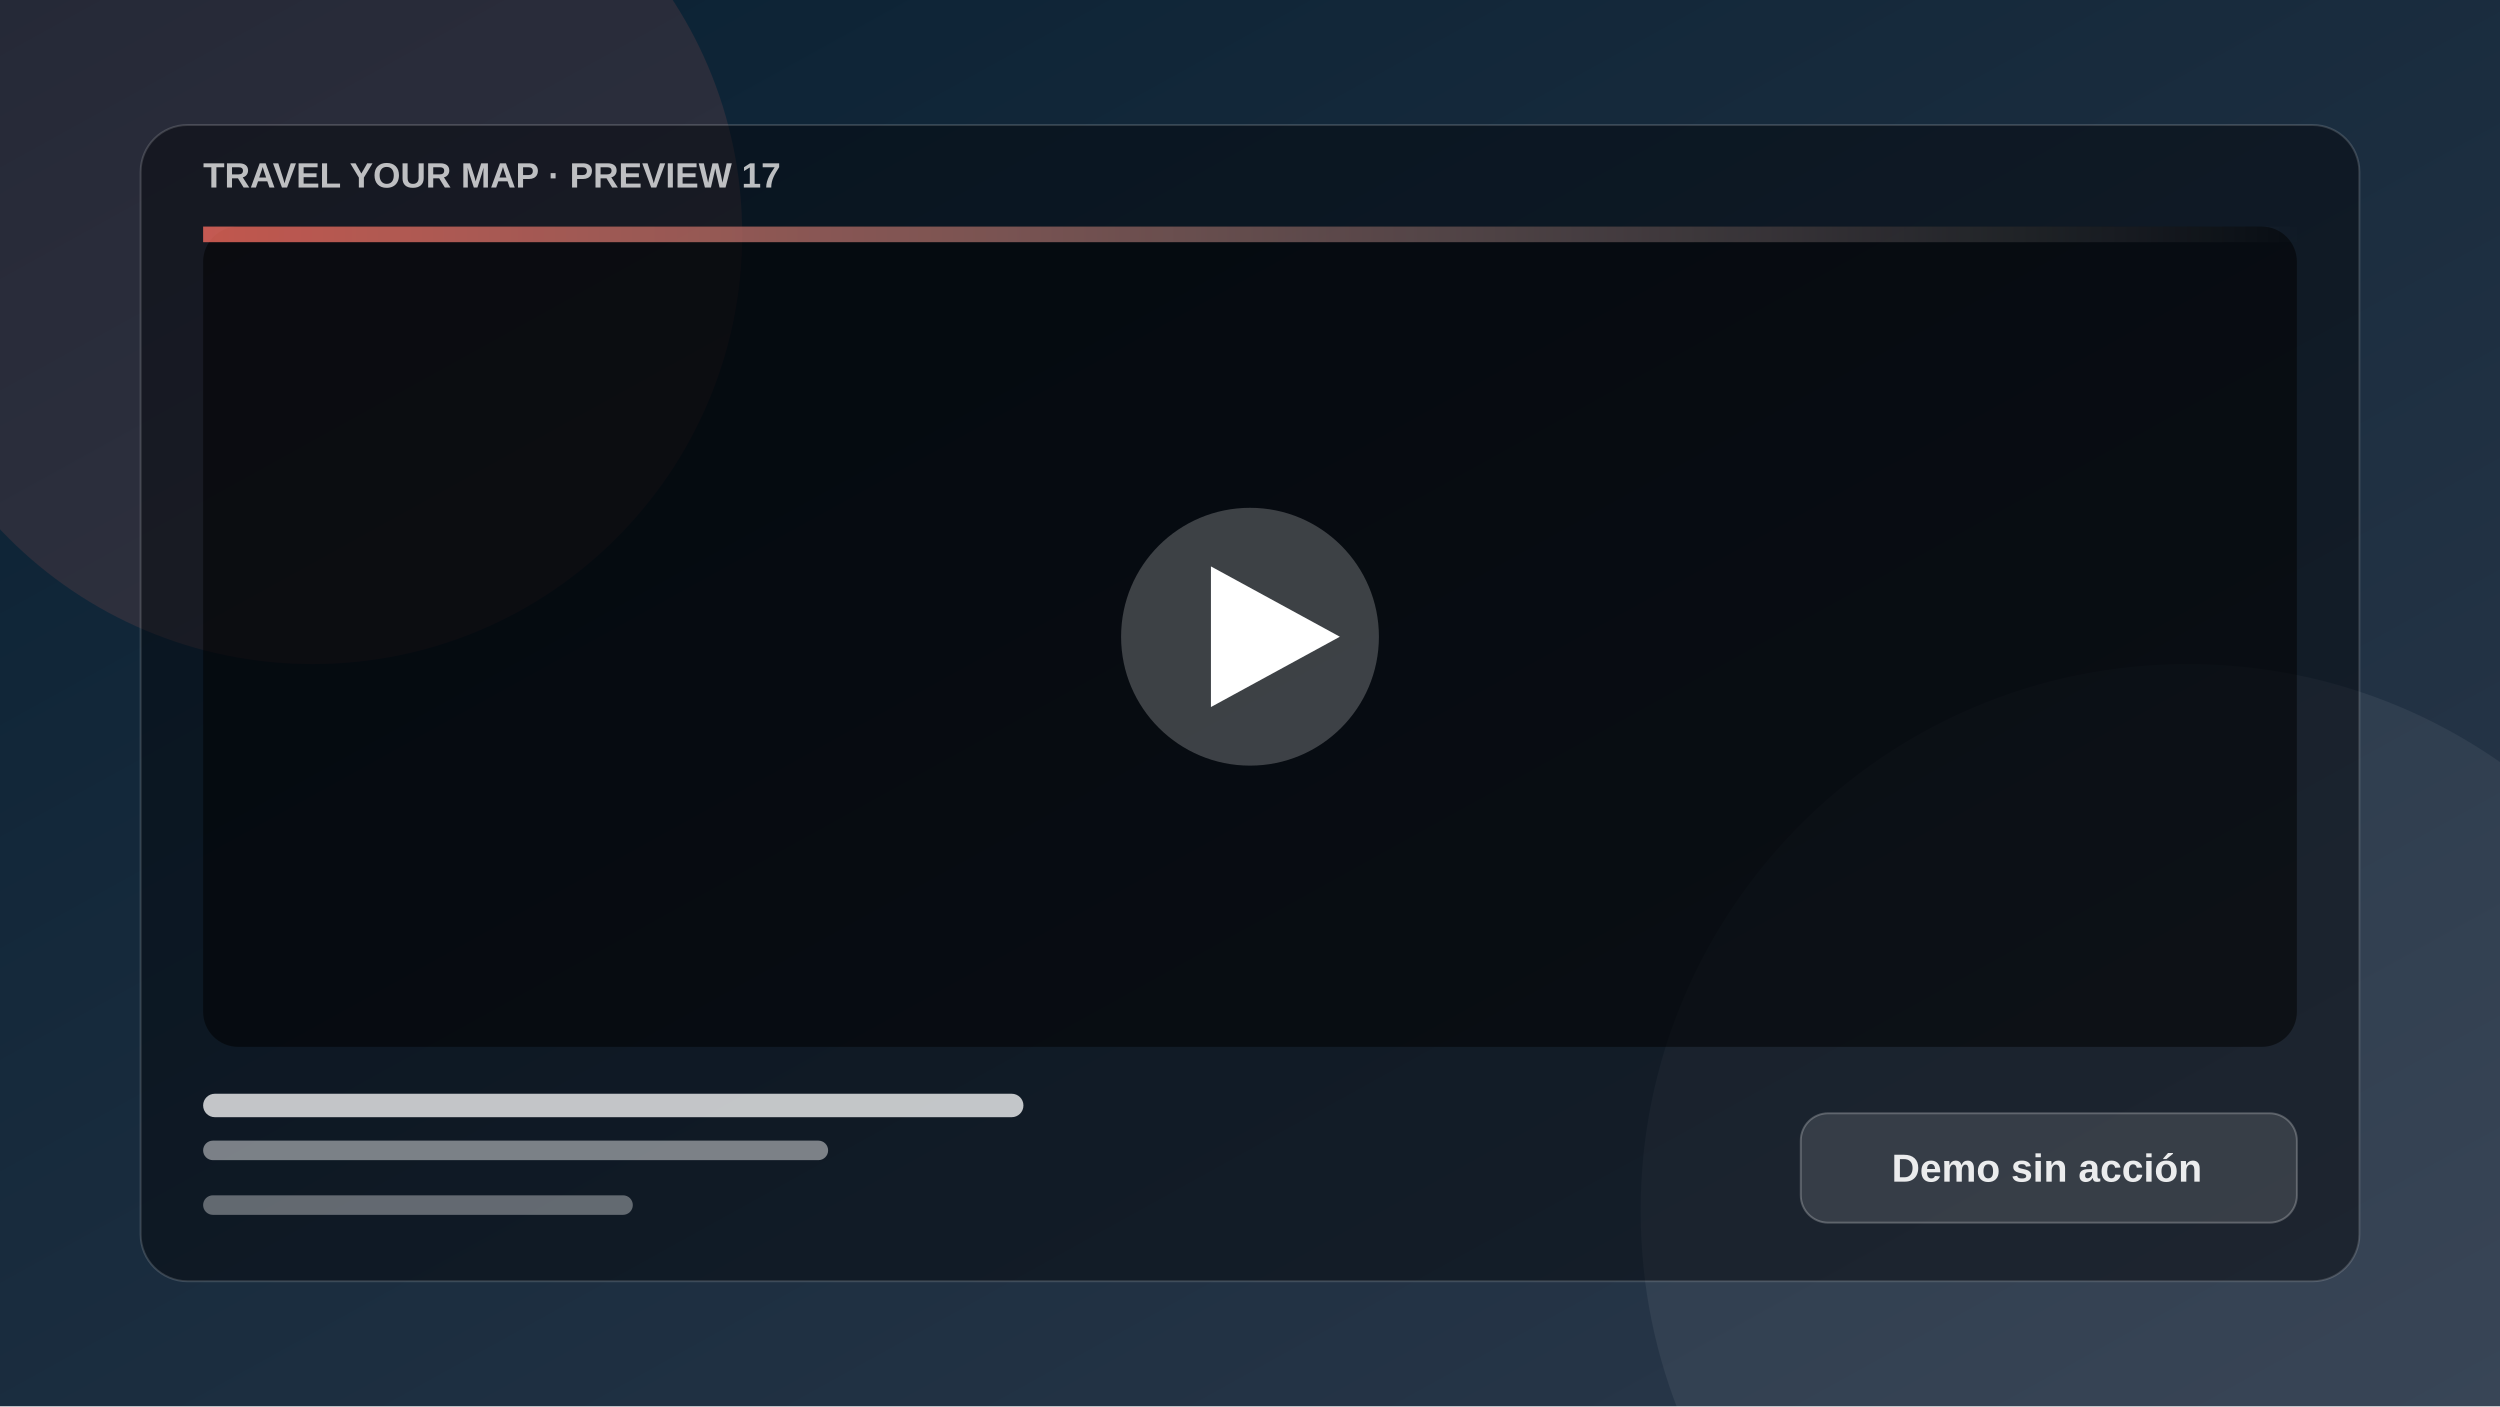
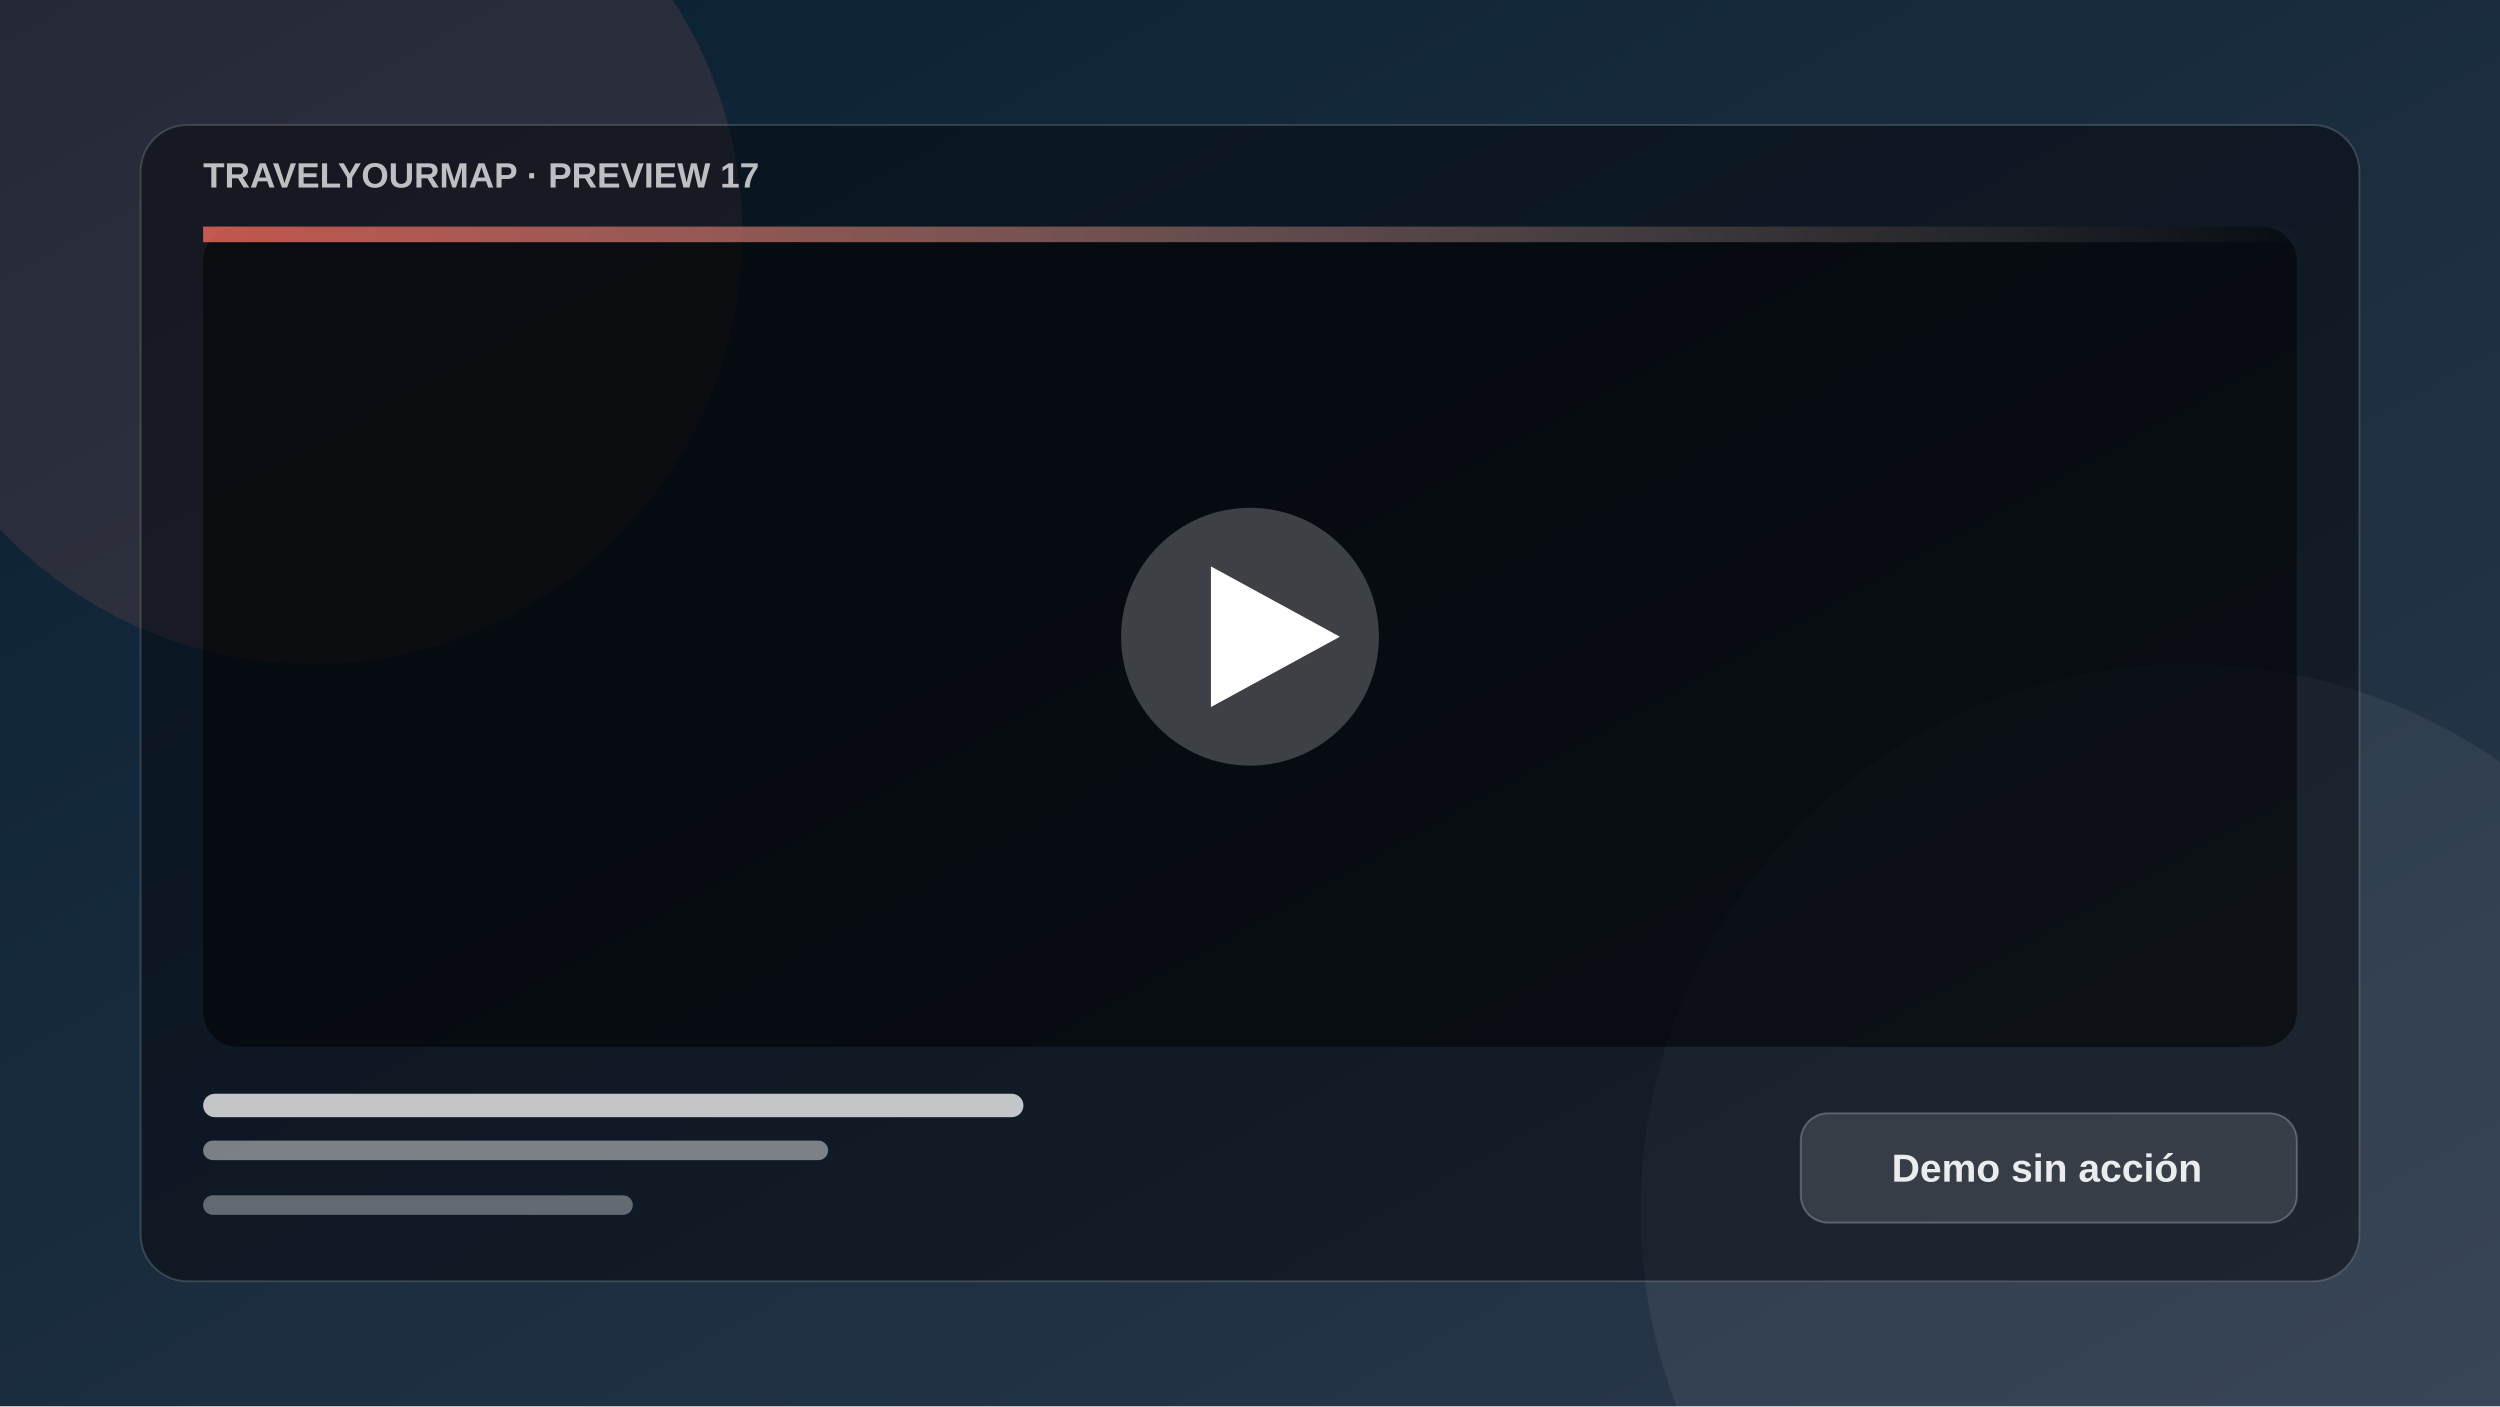
<svg xmlns="http://www.w3.org/2000/svg" width="1280" height="720" viewBox="0 0 1280 720" role="img" aria-label="Travel Demo Preview 17">
  <defs>
    <linearGradient id="bg-17" x1="0" y1="0" x2="1" y2="1">
      <stop offset="0%" stop-color="#082032" />
      <stop offset="100%" stop-color="#2c394b" />
    </linearGradient>
    <linearGradient id="glow-17" x1="0" y1="0" x2="1" y2="0">
      <stop offset="0%" stop-color="#ff6f61" stop-opacity="0.75" />
      <stop offset="100%" stop-color="#ffffff" stop-opacity="0" />
    </linearGradient>
  </defs>
  <rect width="1280" height="720" fill="url(#bg-17)" />
  <circle cx="160" cy="120" r="220" fill="#ff6f61" fill-opacity="0.12" />
  <circle cx="1120" cy="620" r="280" fill="#ffffff" fill-opacity="0.06" />
  <rect x="72" y="64" width="1136" height="592" rx="24" fill="#03060a" fill-opacity="0.48" stroke="#ffffff" stroke-opacity="0.16" />
  <rect x="104" y="116" width="1072" height="420" rx="18" fill="#000000" fill-opacity="0.52" />
  <rect x="104" y="116" width="1072" height="8" fill="url(#glow-17)" />
  <circle cx="640" cy="326" r="66" fill="#ffffff" fill-opacity="0.22" />
  <polygon points="620,290 620,362 686,326" fill="#ffffff" />
  <rect x="104" y="560" width="420" height="12" rx="6" fill="#ffffff" fill-opacity="0.75" />
  <rect x="104" y="584" width="320" height="10" rx="5" fill="#ffffff" fill-opacity="0.45" />
  <rect x="104" y="612" width="220" height="10" rx="5" fill="#ffffff" fill-opacity="0.35" />
  <rect x="922" y="570" width="254" height="56" rx="14" fill="#ffffff" fill-opacity="0.12" stroke="#ffffff" stroke-opacity="0.24" />
  <text x="1048" y="605" text-anchor="middle" font-family="Arial, sans-serif" font-size="20" font-weight="700" fill="#ffffff" fill-opacity="0.9">Demo sin acción</text>
-   <text x="104" y="96" font-family="Arial, sans-serif" font-size="18" font-weight="700" fill="#ffffff" fill-opacity="0.72">TRAVEL YOUR MAP · PREVIEW 17</text>
+   <text x="104" y="96" font-family="Arial, sans-serif" font-size="18" font-weight="700" fill="#ffffff" fill-opacity="0.72">TRAVELYOURMAP · PREVIEW 17</text>
</svg>
